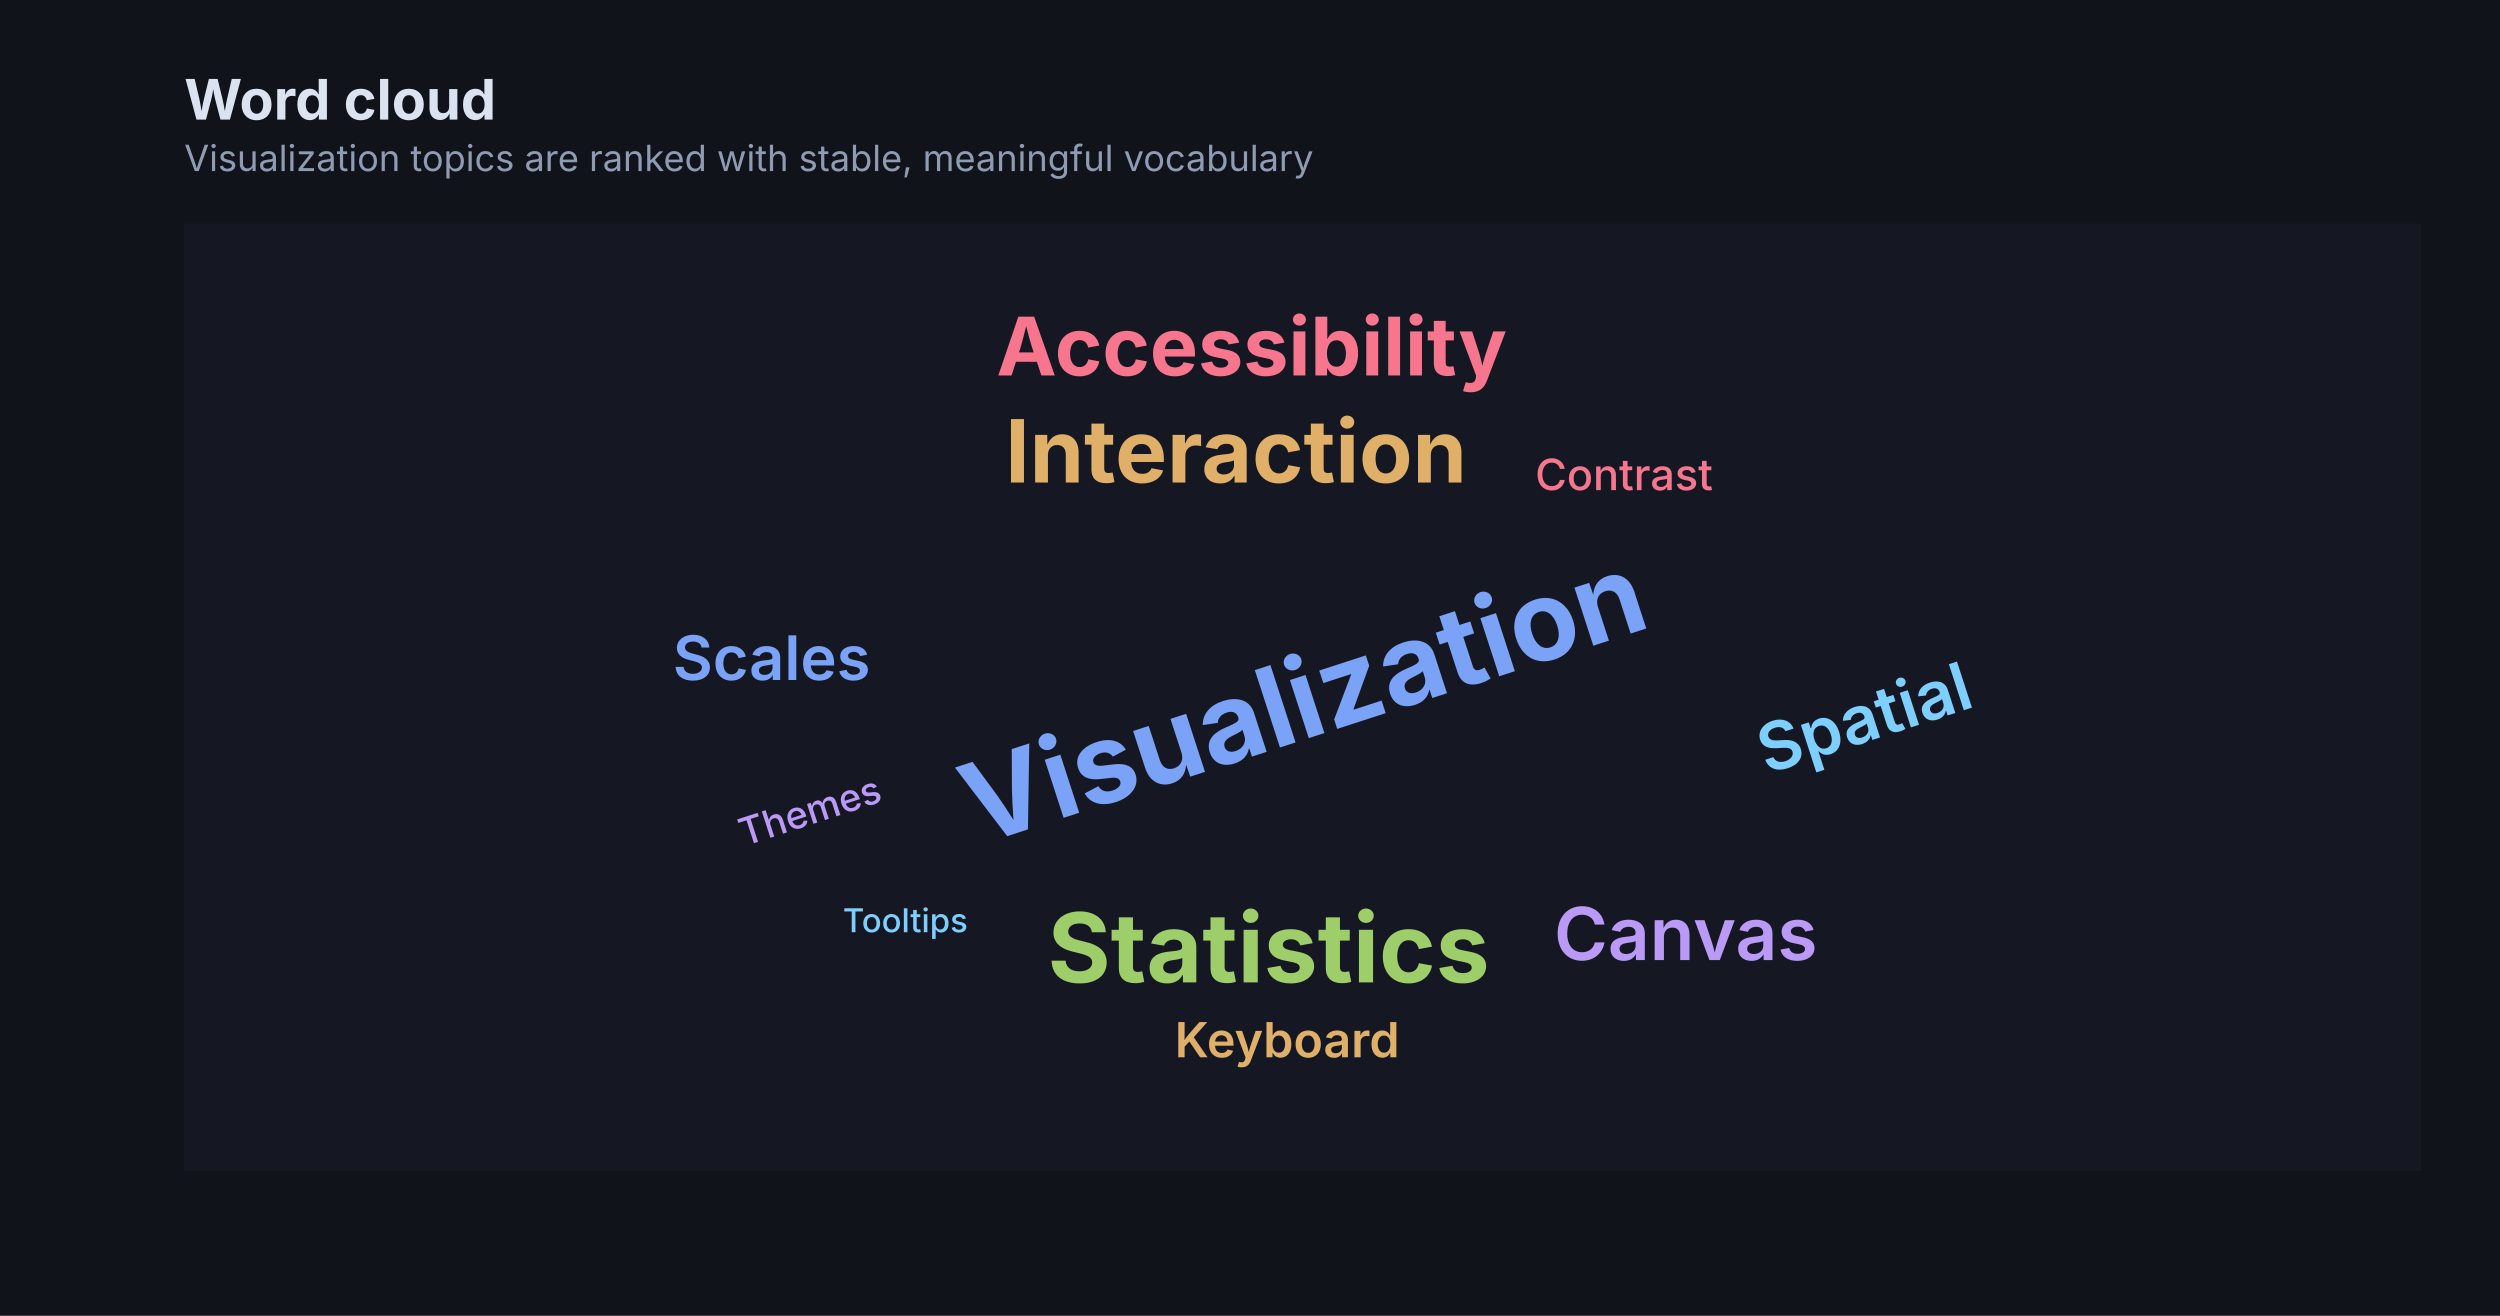
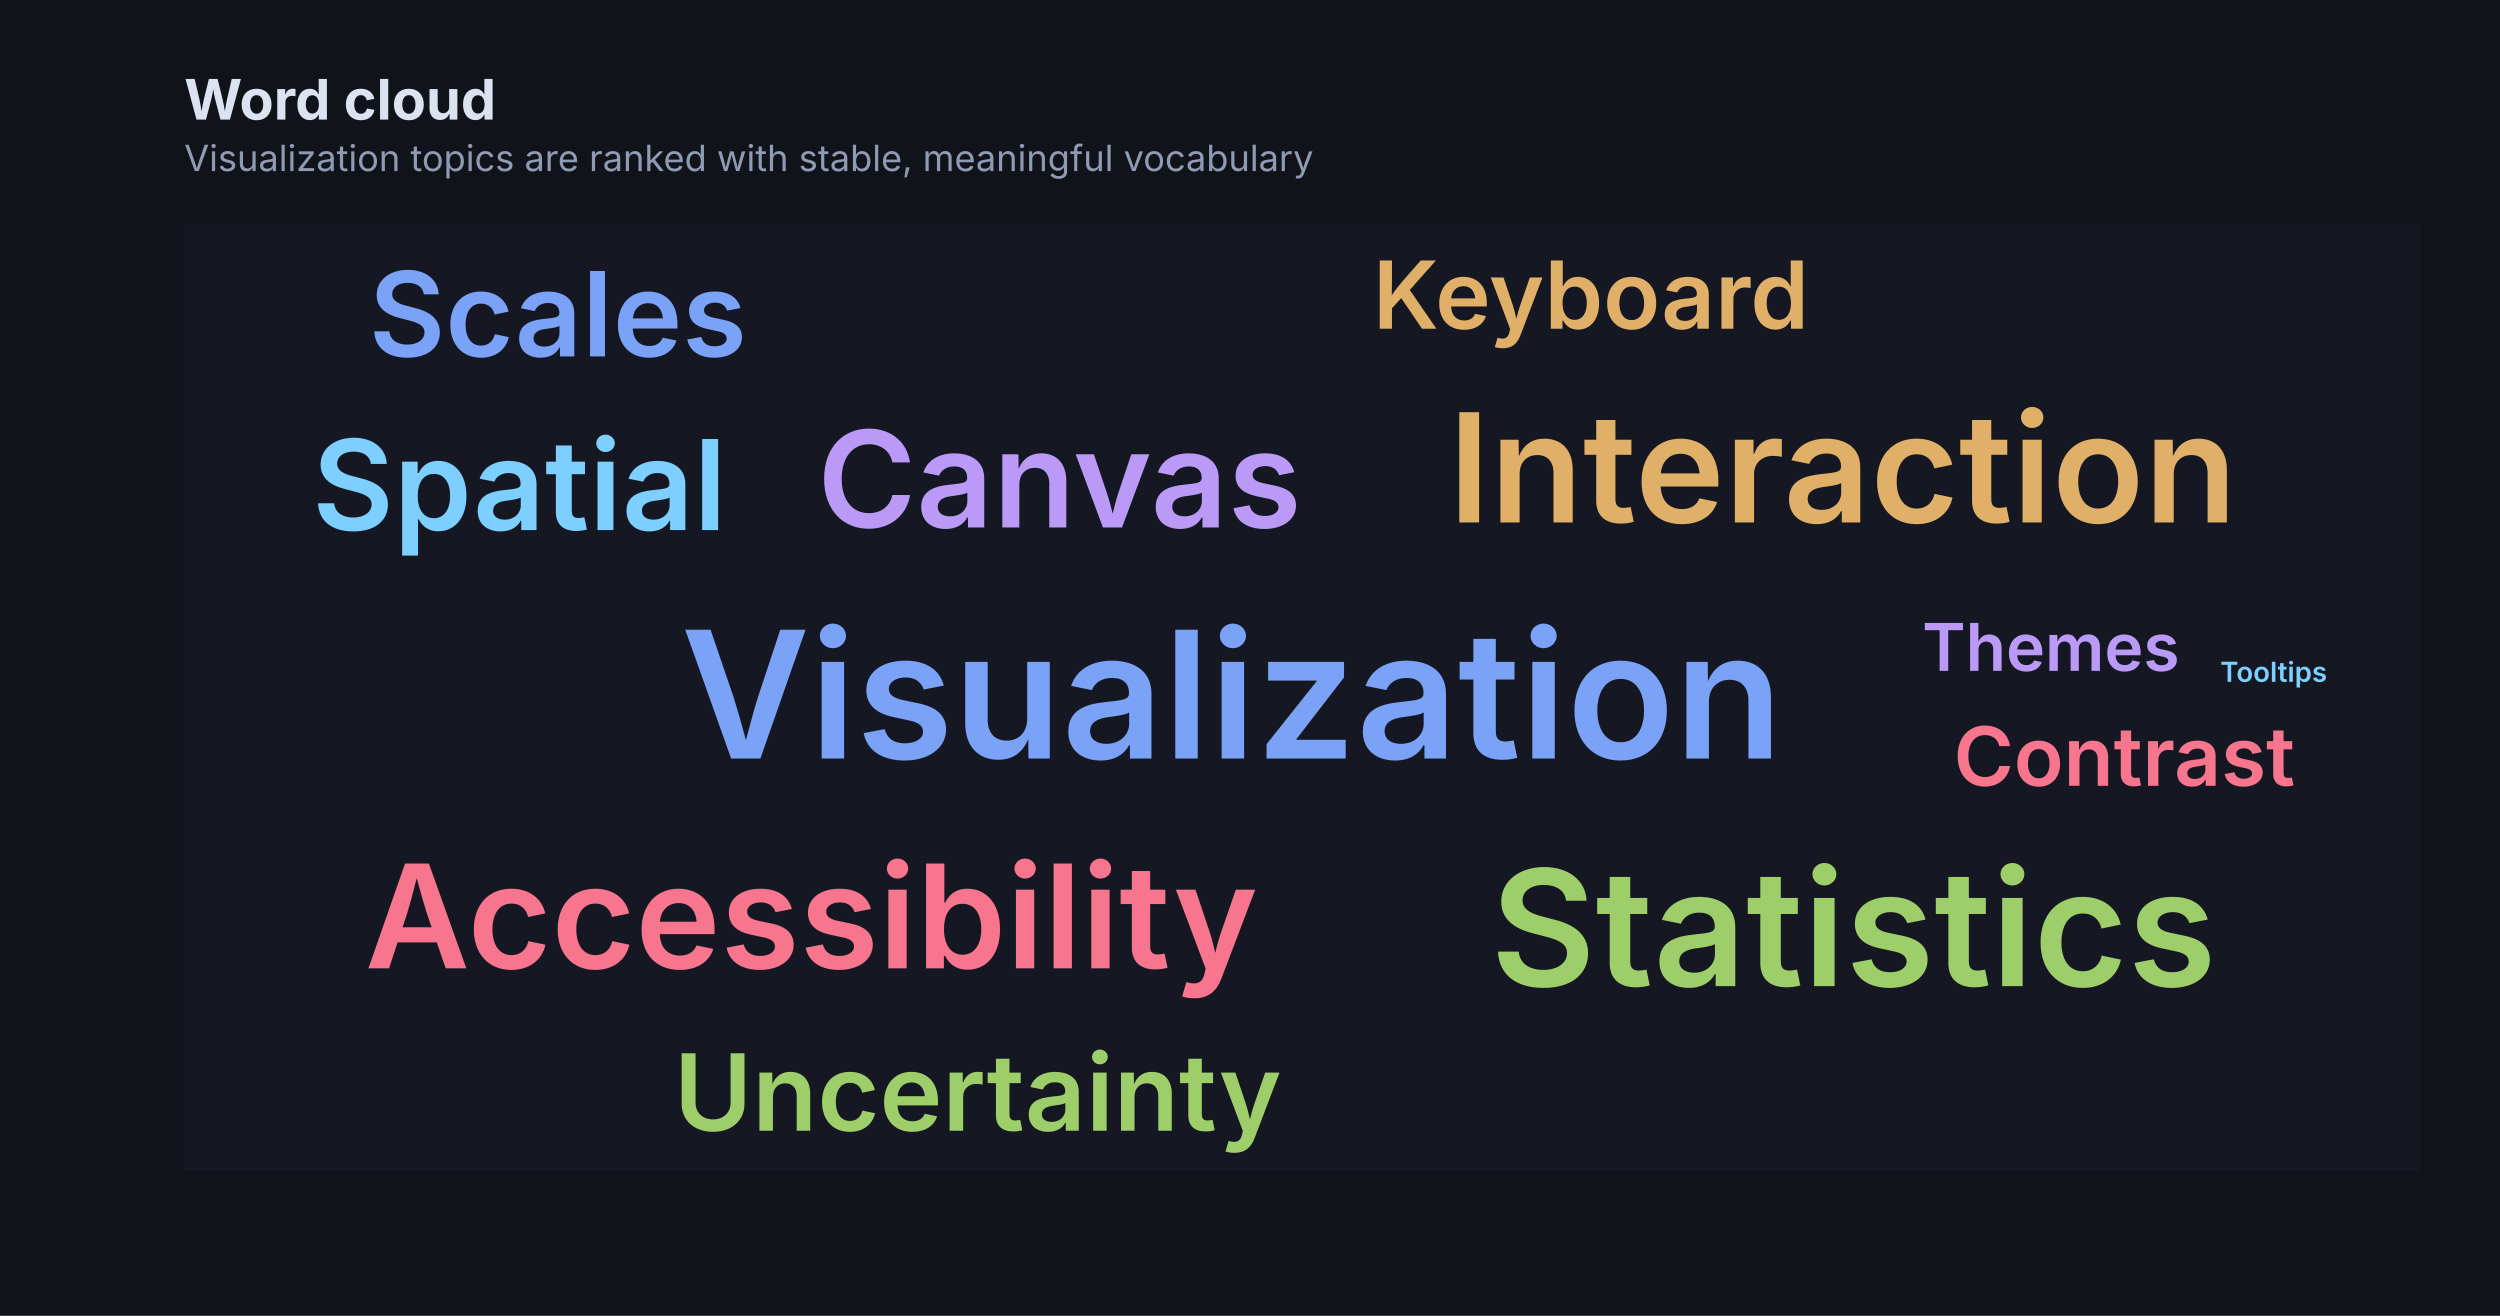
<svg xmlns="http://www.w3.org/2000/svg" width="760" height="400" viewBox="0 0 760 400" role="img" aria-labelledby="title description">
  <defs>
    <clipPath id="clip-1">
      <rect x="56" y="68" width="680" height="288" />
    </clipPath>
  </defs>
  <rect width="100%" height="100%" fill="#11131a" />
  <g data-scene-node="scene:root">
    <rect data-scene-node="chart:panel" x="56" y="68" width="680" height="288" rx="0" fill="#151822" />
    <g data-scene-node="layer-0:group" clip-path="url(#clip-1)">
-       <text data-scene-node="layer-0:word-cloud:11" x="275.218" y="279.754" fill="#7dcfff" font-family="Inter, ui-sans-serif, system-ui, -apple-system, BlinkMacSystemFont, &quot;Segoe UI&quot;, sans-serif" font-size="10" font-weight="520" text-anchor="middle" dominant-baseline="central">Tooltips</text>
-       <text data-scene-node="layer-0:word-cloud:10" x="246.136" y="246.381" fill="#bb9af7" font-family="Inter, ui-sans-serif, system-ui, -apple-system, BlinkMacSystemFont, &quot;Segoe UI&quot;, sans-serif" font-size="11.574" font-weight="534" text-anchor="middle" dominant-baseline="central" transform="rotate(-18 246.136 246.381)">Themes</text>
-       <text data-scene-node="layer-0:word-cloud:9" x="493.701" y="144.215" fill="#f7768e" font-family="Inter, ui-sans-serif, system-ui, -apple-system, BlinkMacSystemFont, &quot;Segoe UI&quot;, sans-serif" font-size="13.148" font-weight="549" text-anchor="middle" dominant-baseline="central">Contrast</text>
-       <text data-scene-node="layer-0:word-cloud:8" x="391.301" y="316.051" fill="#e0af68" font-family="Inter, ui-sans-serif, system-ui, -apple-system, BlinkMacSystemFont, &quot;Segoe UI&quot;, sans-serif" font-size="14.721" font-weight="563" text-anchor="middle" dominant-baseline="central">Keyboard</text>
-       <text data-scene-node="layer-0:word-cloud:6" x="234.574" y="199.928" fill="#7aa2f7" font-family="Inter, ui-sans-serif, system-ui, -apple-system, BlinkMacSystemFont, &quot;Segoe UI&quot;, sans-serif" font-size="18.656" font-weight="599" text-anchor="middle" dominant-baseline="central">Scales</text>
-       <text data-scene-node="layer-0:word-cloud:5" x="566.645" y="218.032" fill="#7dcfff" font-family="Inter, ui-sans-serif, system-ui, -apple-system, BlinkMacSystemFont, &quot;Segoe UI&quot;, sans-serif" font-size="20.23" font-weight="614" text-anchor="middle" dominant-baseline="central" transform="rotate(-18 566.645 218.032)">Spatial</text>
-       <text data-scene-node="layer-0:word-cloud:4" x="512.466" y="283.785" fill="#bb9af7" font-family="Inter, ui-sans-serif, system-ui, -apple-system, BlinkMacSystemFont, &quot;Segoe UI&quot;, sans-serif" font-size="22.197" font-weight="632" text-anchor="middle" dominant-baseline="central">Canvas</text>
-       <text data-scene-node="layer-0:word-cloud:3" x="380.501" y="105.21" fill="#f7768e" font-family="Inter, ui-sans-serif, system-ui, -apple-system, BlinkMacSystemFont, &quot;Segoe UI&quot;, sans-serif" font-size="24.557" font-weight="653" text-anchor="middle" dominant-baseline="central">Accessibility</text>
-       <text data-scene-node="layer-0:word-cloud:2" x="375.759" y="137.043" fill="#e0af68" font-family="Inter, ui-sans-serif, system-ui, -apple-system, BlinkMacSystemFont, &quot;Segoe UI&quot;, sans-serif" font-size="26.525" font-weight="671" text-anchor="middle" dominant-baseline="central">Interaction</text>
-       <text data-scene-node="layer-0:word-cloud:1" x="385.662" y="288.004" fill="#9ece6a" font-family="Inter, ui-sans-serif, system-ui, -apple-system, BlinkMacSystemFont, &quot;Segoe UI&quot;, sans-serif" font-size="29.279" font-weight="697" text-anchor="middle" dominant-baseline="central">Statistics</text>
-       <text data-scene-node="layer-0:word-cloud:0" x="396" y="212" fill="#7aa2f7" font-family="Inter, ui-sans-serif, system-ui, -apple-system, BlinkMacSystemFont, &quot;Segoe UI&quot;, sans-serif" font-size="34" font-weight="740" text-anchor="middle" dominant-baseline="central" transform="rotate(-18 396 212)">Visualization</text>
+       <text data-scene-node="layer-0:word-cloud:0" x="374.492" y="211.014" fill="#7aa2f7" font-family="Inter, ui-sans-serif, system-ui, -apple-system, BlinkMacSystemFont, &quot;Segoe UI&quot;, sans-serif" font-size="53.82" font-weight="600" text-anchor="middle" dominant-baseline="central">Visualization</text>
+       <text data-scene-node="layer-0:word-cloud:1" x="563.445" y="281.918" fill="#9ece6a" font-family="Inter, ui-sans-serif, system-ui, -apple-system, BlinkMacSystemFont, &quot;Segoe UI&quot;, sans-serif" font-size="49.109" font-weight="600" text-anchor="middle" dominant-baseline="central">Statistics</text>
+       <text data-scene-node="layer-0:word-cloud:2" x="560.164" y="142.072" fill="#e0af68" font-family="Inter, ui-sans-serif, system-ui, -apple-system, BlinkMacSystemFont, &quot;Segoe UI&quot;, sans-serif" font-size="46.09" font-weight="600" text-anchor="middle" dominant-baseline="central">Interaction</text>
+       <text data-scene-node="layer-0:word-cloud:3" x="246.676" y="278.451" fill="#f7768e" font-family="Inter, ui-sans-serif, system-ui, -apple-system, BlinkMacSystemFont, &quot;Segoe UI&quot;, sans-serif" font-size="43.776" font-weight="600" text-anchor="middle" dominant-baseline="central">Accessibility</text>
+       <text data-scene-node="layer-0:word-cloud:4" x="322.068" y="145.522" fill="#bb9af7" font-family="Inter, ui-sans-serif, system-ui, -apple-system, BlinkMacSystemFont, &quot;Segoe UI&quot;, sans-serif" font-size="40.782" font-weight="600" text-anchor="middle" dominant-baseline="central">Canvas</text>
+       <text data-scene-node="layer-0:word-cloud:5" x="157.904" y="147.294" fill="#7dcfff" font-family="Inter, ui-sans-serif, system-ui, -apple-system, BlinkMacSystemFont, &quot;Segoe UI&quot;, sans-serif" font-size="38.056" font-weight="600" text-anchor="middle" dominant-baseline="central">Spatial</text>
+       <text data-scene-node="layer-0:word-cloud:6" x="169.578" y="95.364" fill="#7aa2f7" font-family="Inter, ui-sans-serif, system-ui, -apple-system, BlinkMacSystemFont, &quot;Segoe UI&quot;, sans-serif" font-size="35.681" font-weight="600" text-anchor="middle" dominant-baseline="central">Scales</text>
+       <text data-scene-node="layer-0:word-cloud:7" x="297.223" y="331.954" fill="#9ece6a" font-family="Inter, ui-sans-serif, system-ui, -apple-system, BlinkMacSystemFont, &quot;Segoe UI&quot;, sans-serif" font-size="32.382" font-weight="600" text-anchor="middle" dominant-baseline="central">Uncertainty</text>
+       <text data-scene-node="layer-0:word-cloud:8" x="483.638" y="89.555" fill="#e0af68" font-family="Inter, ui-sans-serif, system-ui, -apple-system, BlinkMacSystemFont, &quot;Segoe UI&quot;, sans-serif" font-size="28.551" font-weight="600" text-anchor="middle" dominant-baseline="central">Keyboard</text>
+       <text data-scene-node="layer-0:word-cloud:9" x="645.769" y="229.841" fill="#f7768e" font-family="Inter, ui-sans-serif, system-ui, -apple-system, BlinkMacSystemFont, &quot;Segoe UI&quot;, sans-serif" font-size="24.855" font-weight="600" text-anchor="middle" dominant-baseline="central">Contrast</text>
+       <text data-scene-node="layer-0:word-cloud:10" x="623.463" y="196.661" fill="#bb9af7" font-family="Inter, ui-sans-serif, system-ui, -apple-system, BlinkMacSystemFont, &quot;Segoe UI&quot;, sans-serif" font-size="20.038" font-weight="600" text-anchor="middle" dominant-baseline="central">Themes</text>
+       <text data-scene-node="layer-0:word-cloud:11" x="691.202" y="204.22" fill="#7dcfff" font-family="Inter, ui-sans-serif, system-ui, -apple-system, BlinkMacSystemFont, &quot;Segoe UI&quot;, sans-serif" font-size="8.409" font-weight="600" text-anchor="middle" dominant-baseline="central">Tooltips</text>
    </g>
    <text data-scene-node="chart:title" x="56" y="24" fill="#dce3f0" font-family="Inter, ui-sans-serif, system-ui, -apple-system, BlinkMacSystemFont, &quot;Segoe UI&quot;, sans-serif" font-size="17" font-weight="700" text-anchor="start" dominant-baseline="text-before-edge">Word cloud</text>
    <text data-scene-node="chart:subtitle" x="56" y="44" fill="#8f9bb3" font-family="Inter, ui-sans-serif, system-ui, -apple-system, BlinkMacSystemFont, &quot;Segoe UI&quot;, sans-serif" font-size="11" font-weight="400" text-anchor="start" dominant-baseline="text-before-edge">Visualization topics are ranked with stable, meaningful vocabulary</text>
  </g>
</svg>
